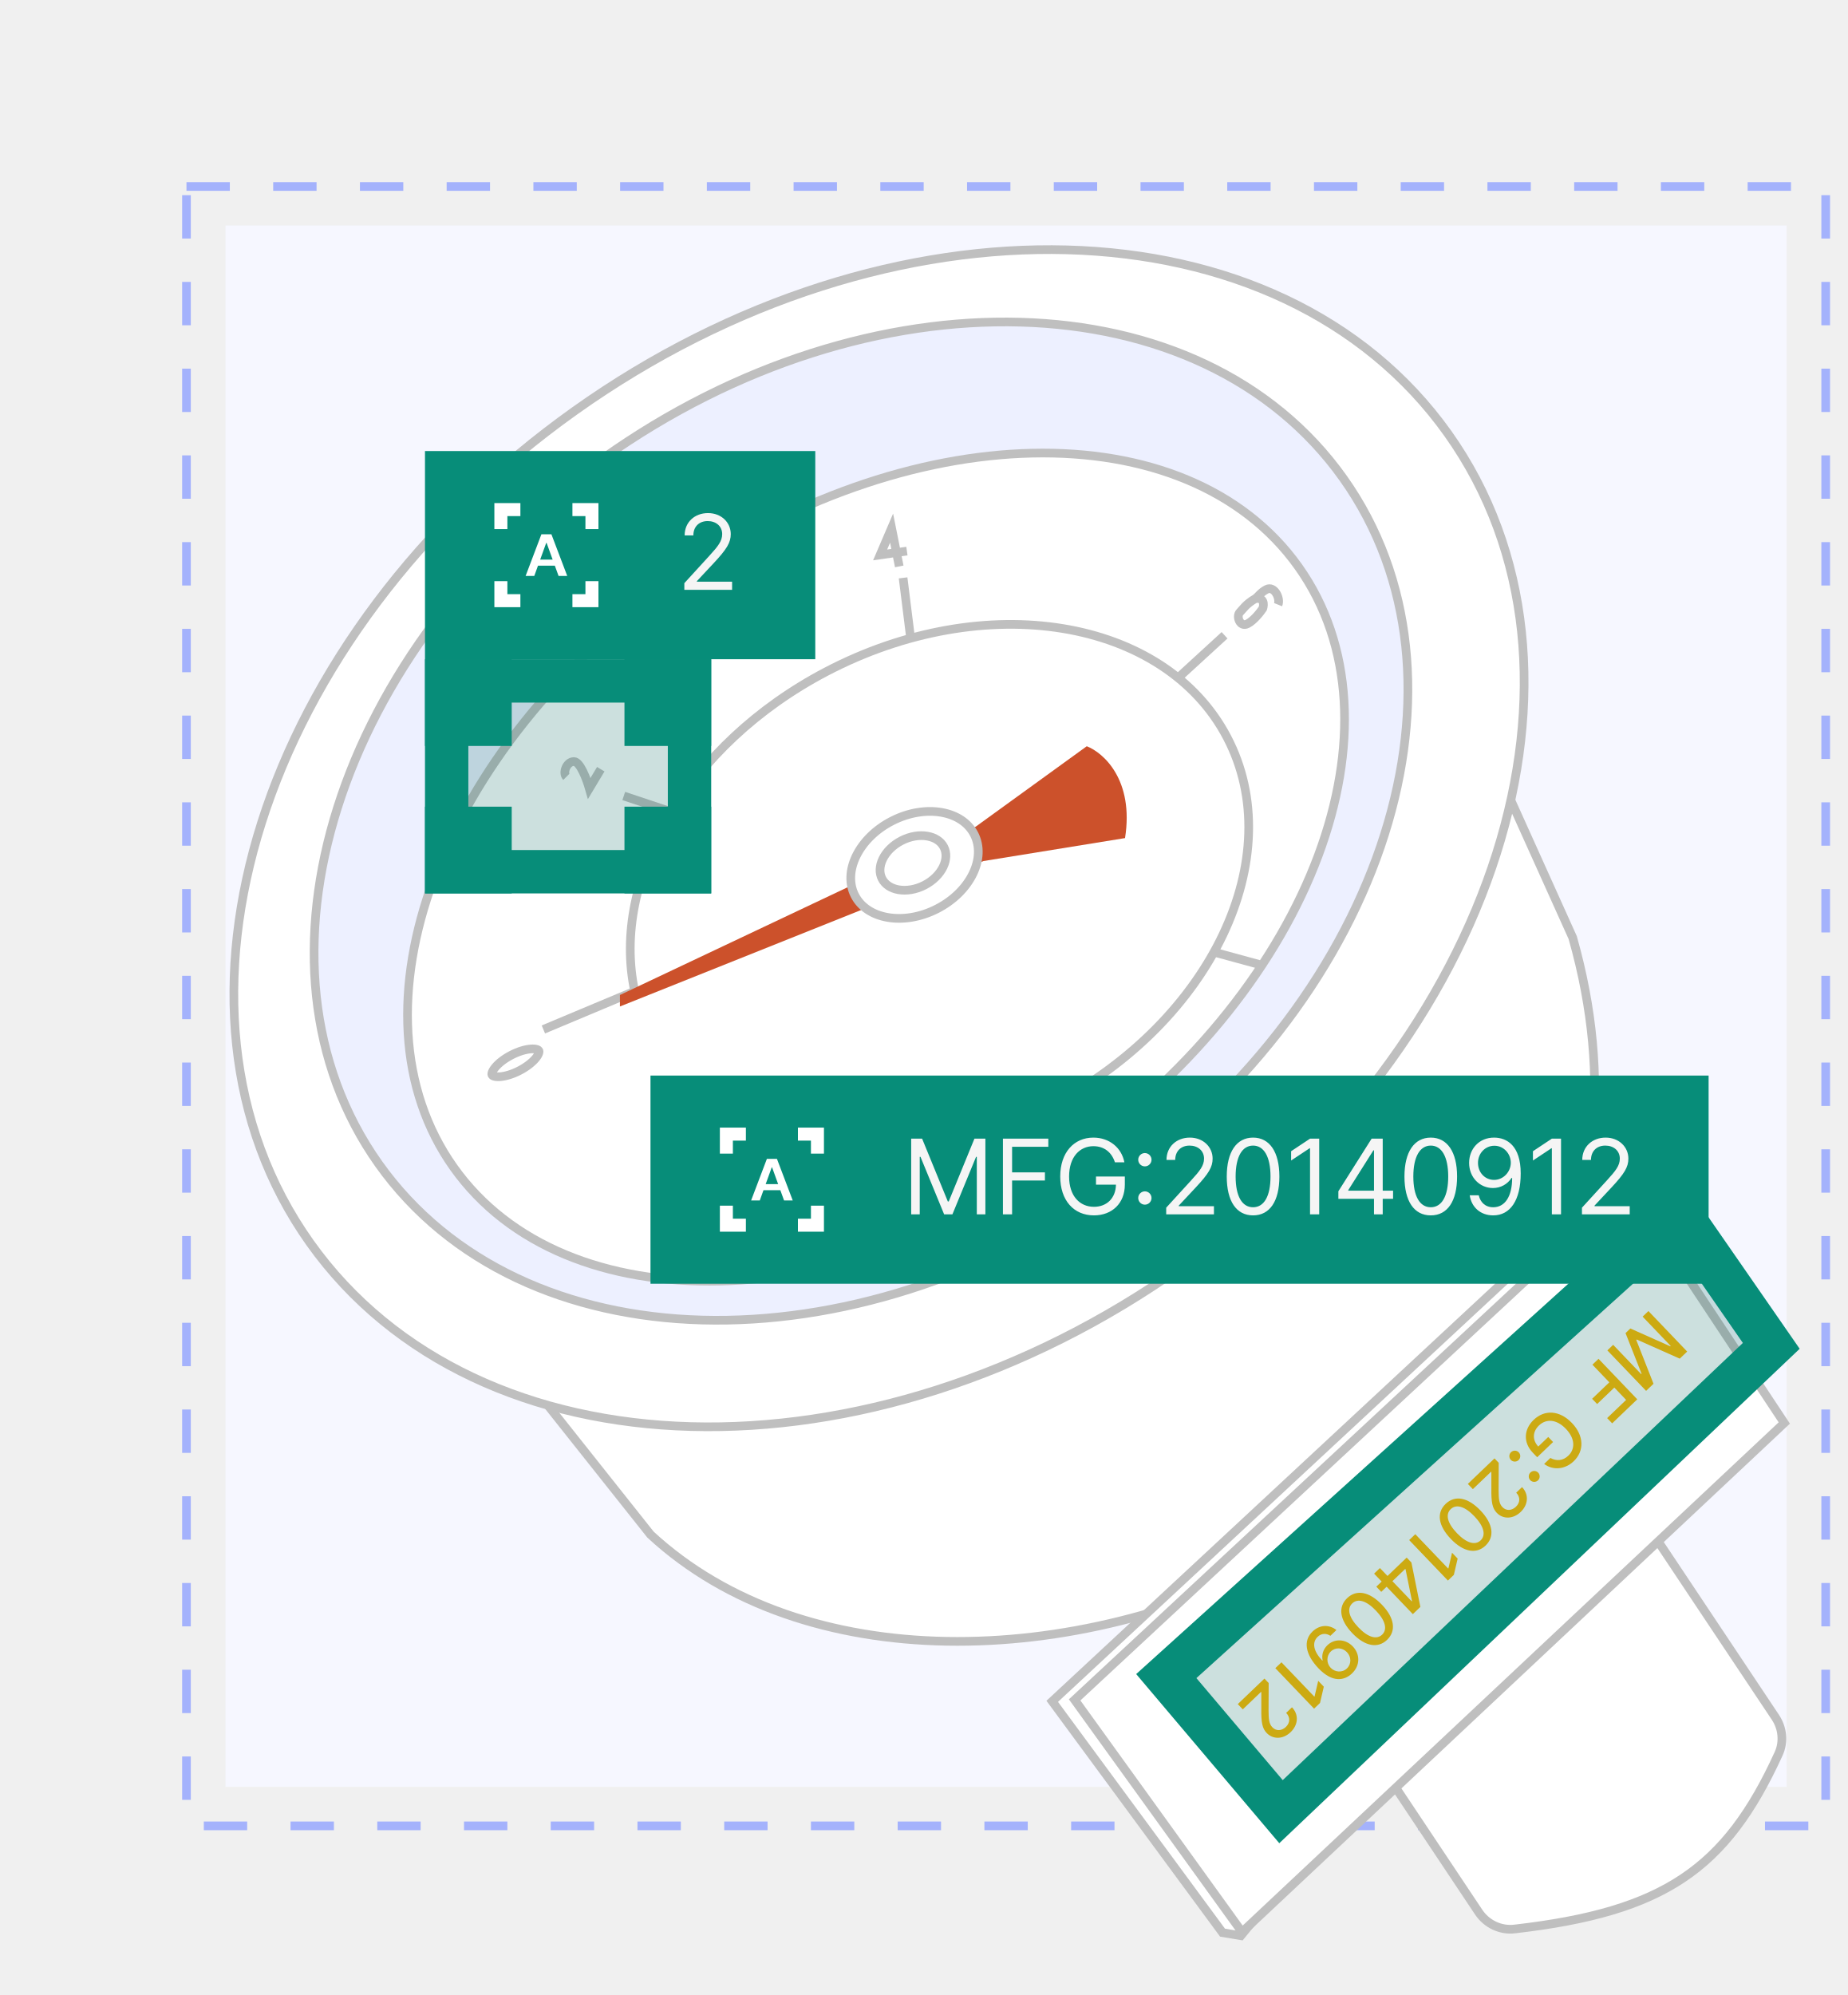
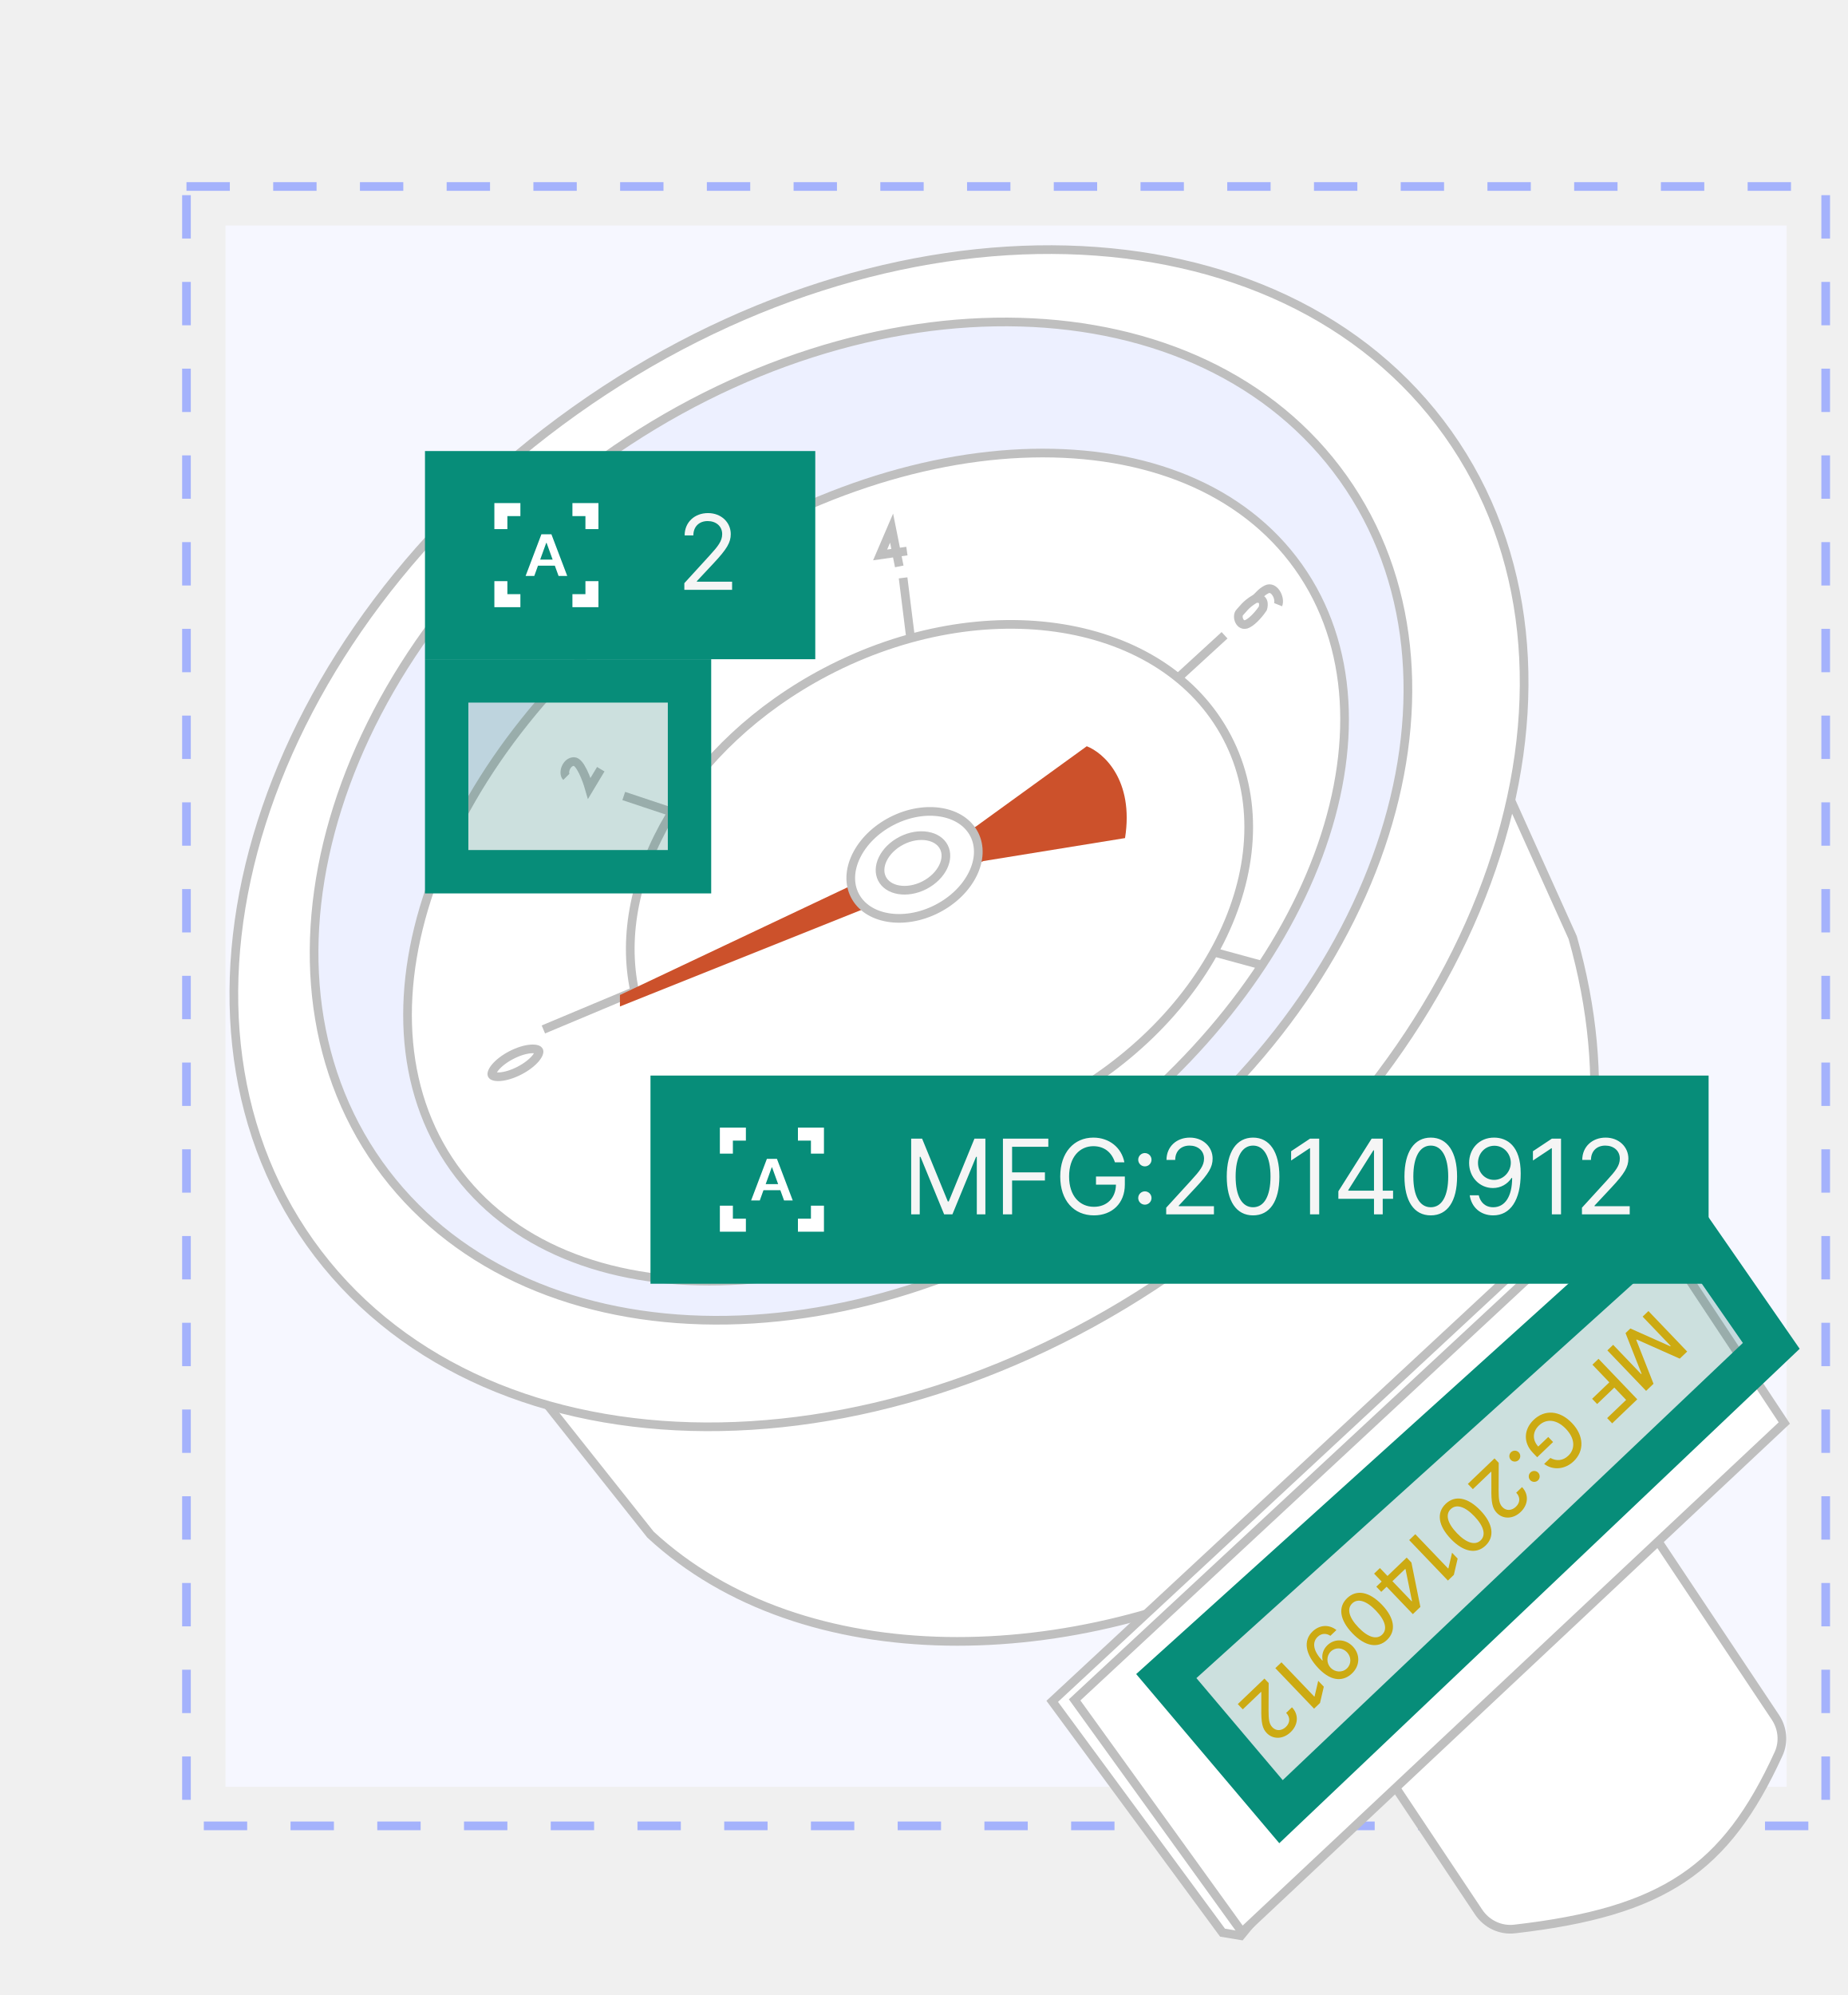
<svg xmlns="http://www.w3.org/2000/svg" width="213" height="230" viewBox="0 0 213 230" fill="none">
  <rect x="26" y="26" width="180" height="180" fill="#F6F7FF" />
  <rect x="21.5" y="21.5" width="189" height="189" stroke="#A4B2FC" stroke-dasharray="5 5" />
  <path d="M114.522 136.506L148.572 113.803L204.7 197.984C205.536 199.238 205.693 200.828 205.075 202.184C202.017 208.891 198.692 213.427 194.024 216.543C189.346 219.665 183.267 221.4 174.627 222.391C172.998 222.578 171.4 221.813 170.484 220.439L114.522 136.506Z" fill="white" stroke="#BFBFBF" />
  <path d="M181.331 108.095C200.038 174.098 110.298 209.57 75.002 176.922L63.09 161.921L167.213 76.769L181.331 108.095Z" fill="white" stroke="#BFBFBF" />
  <path d="M136.399 145.924C118.253 158.83 97.901 164.964 79.679 164.468C61.458 163.973 45.398 156.854 35.75 143.287C26.102 129.72 24.648 112.214 30.16 94.839C35.673 77.464 48.147 60.253 66.294 47.348C84.44 34.443 104.792 28.308 123.014 28.804C141.235 29.299 157.294 36.419 166.943 49.985C176.591 63.552 178.045 81.058 172.533 98.433C167.02 115.808 154.546 133.019 136.399 145.924Z" fill="white" stroke="#BFBFBF" />
  <path d="M129.014 136.483C113.629 147.424 96.373 152.616 80.922 152.185C65.472 151.754 51.859 145.705 43.677 134.201C35.495 122.696 34.25 107.852 38.914 93.116C43.578 78.38 54.146 63.783 69.53 52.842C84.914 41.901 102.171 36.71 117.622 37.141C133.072 37.572 146.684 43.62 154.866 55.125C163.048 66.63 164.294 81.474 159.63 96.209C154.966 110.946 144.398 125.542 129.014 136.483Z" fill="#EDF0FF" stroke="#BFBFBF" />
  <path d="M124.385 132.839C110.897 142.432 96.068 147.397 83.012 147.691C69.953 147.986 58.724 143.612 52.314 134.597C45.903 125.583 45.456 113.541 50.02 101.302C54.584 89.066 64.141 76.688 77.63 67.095C91.118 57.502 105.947 52.537 119.003 52.243C132.063 51.948 143.291 56.322 149.702 65.337C156.112 74.351 156.559 86.393 151.995 98.632C147.431 110.868 137.874 123.246 124.385 132.839Z" fill="white" stroke="#BFBFBF" />
  <path d="M62.65 118.684L73.175 114.272C70.39 101.309 79.271 85.82 95.246 77.445C113.559 67.845 134.259 71.229 141.481 85.005C148.703 98.78 139.712 117.731 121.398 127.331C118.04 129.092 114.602 130.416 111.181 131.319L113.388 137.214" stroke="#BFBFBF" />
  <path d="M105.007 73.68L104.125 66.621" stroke="#BFBFBF" />
  <path d="M77.212 93.534L71.918 91.769" stroke="#BFBFBF" />
  <path d="M135.895 78.093L141.189 73.24" stroke="#BFBFBF" />
  <path d="M140.305 109.859L145.158 111.183" stroke="#BFBFBF" />
  <path d="M125.303 86.033L112.508 95.298L71.477 114.711V116.035L113.39 99.269L129.715 96.622C130.774 89.916 127.215 86.769 125.303 86.033Z" fill="#CC512B" />
  <path d="M112.328 96.192C113.019 97.543 112.934 99.172 112.17 100.741C111.406 102.31 109.972 103.789 108.036 104.779C106.099 105.77 104.061 106.067 102.341 105.767C100.622 105.468 99.252 104.583 98.561 103.232C97.87 101.881 97.954 100.252 98.719 98.683C99.483 97.114 100.917 95.635 102.853 94.645C104.789 93.654 106.828 93.358 108.547 93.657C110.267 93.956 111.637 94.841 112.328 96.192Z" fill="white" stroke="#BFBFBF" />
  <path d="M108.829 97.662C109.168 98.324 109.136 99.139 108.741 99.949C108.346 100.76 107.599 101.535 106.579 102.057C105.559 102.578 104.493 102.73 103.605 102.576C102.717 102.421 102.037 101.97 101.699 101.308C101.36 100.646 101.392 99.832 101.787 99.021C102.182 98.211 102.929 97.436 103.949 96.914C104.969 96.392 106.035 96.24 106.923 96.395C107.811 96.549 108.491 97 108.829 97.662Z" fill="white" stroke="#BFBFBF" />
  <path d="M59.893 123.428C59.069 123.854 58.27 124.085 57.657 124.13C57.35 124.153 57.114 124.127 56.953 124.075C56.795 124.024 56.745 123.961 56.727 123.926C56.709 123.892 56.687 123.815 56.737 123.656C56.788 123.495 56.903 123.288 57.1 123.05C57.491 122.577 58.142 122.059 58.966 121.634C59.789 121.208 60.588 120.977 61.201 120.932C61.508 120.909 61.744 120.935 61.905 120.987C62.063 121.038 62.114 121.101 62.131 121.135C62.149 121.17 62.171 121.247 62.121 121.406C62.07 121.567 61.955 121.774 61.759 122.012C61.367 122.485 60.716 123.003 59.893 123.428Z" stroke="#BFBFBF" />
  <path d="M69.269 88.681L67.945 90.887C67.651 89.858 66.886 87.799 66.18 87.799C65.298 87.799 64.857 89.122 65.298 89.564" stroke="#BFBFBF" />
  <path d="M104.565 63.534L101.477 63.975L102.8 60.887L103.683 65.299" stroke="#BFBFBF" />
  <path d="M147.362 69.711C147.657 68.975 146.921 67.504 146.039 67.947C145.345 68.294 145.069 68.817 144.715 69.026M144.715 69.026C143.618 69.674 143.284 70.26 142.95 70.594C142.509 71.035 142.95 72.358 143.833 71.917C144.539 71.564 145.304 70.594 145.598 70.152C145.745 69.695 145.774 68.831 144.715 69.026Z" stroke="#BFBFBF" />
  <path d="M140.956 222.812L121.32 196.143L185.365 136.609L187.244 136.575L197.717 156.571L143.069 223.164L140.956 222.812Z" fill="white" stroke="#BFBFBF" />
  <path d="M143.206 222.747L123.904 195.976L187.631 136.739L205.726 164.054L143.206 222.747Z" fill="white" stroke="#BFBFBF" />
  <path d="M194.529 155.818L190.062 151.15L189.392 151.792L192.627 155.172L192.583 155.213L187.978 153.158L187.422 153.69L189.272 158.378L189.228 158.42L185.996 155.042L185.325 155.683L189.793 160.351L190.648 159.533L188.661 154.482L188.716 154.43L193.674 156.636L194.529 155.818Z" fill="#FFBB00" />
  <path d="M184.308 156.657L183.604 157.331L185.552 159.366L183.569 161.264L184.147 161.868L186.13 159.97L187.491 161.393L185.3 163.489L185.881 164.095L188.775 161.325L184.308 156.657Z" fill="#FFBB00" />
  <path d="M178.758 168.086L178.036 168.778C179.063 169.537 180.443 169.422 181.45 168.458C182.658 167.302 182.67 165.548 181.243 164.057C179.83 162.58 178.094 162.482 176.829 163.693C175.696 164.777 175.598 166.294 176.726 167.473L177.234 168.004L179.069 166.248L178.512 165.666L177.359 166.77C176.655 166.003 176.696 165.051 177.444 164.335C178.267 163.548 179.462 163.596 180.548 164.732C181.63 165.862 181.621 167.062 180.83 167.819C180.21 168.413 179.464 168.472 178.758 168.086Z" fill="#FFBB00" />
  <path d="M176.458 169.759C176.209 169.997 176.196 170.398 176.438 170.651C176.676 170.9 177.08 170.906 177.328 170.669C177.579 170.429 177.588 170.027 177.35 169.779C177.108 169.526 176.709 169.519 176.458 169.759ZM174.22 167.421C173.971 167.658 173.958 168.06 174.2 168.313C174.438 168.561 174.842 168.568 175.09 168.33C175.341 168.09 175.35 167.689 175.112 167.44C174.87 167.187 174.471 167.181 174.22 167.421Z" fill="#FFBB00" />
  <path d="M172.313 168.137L169.24 171.077L169.818 171.681L171.92 169.67L171.952 169.704L171.954 171.563C171.926 173.245 172.077 173.891 172.576 174.413C173.294 175.163 174.455 175.152 175.334 174.31C176.207 173.475 176.305 172.299 175.489 171.446L174.816 172.09C175.299 172.589 175.289 173.227 174.785 173.709C174.311 174.163 173.672 174.216 173.227 173.751C172.832 173.338 172.795 172.806 172.788 171.796L172.801 168.647L172.313 168.137Z" fill="#FFBB00" />
  <path d="M166.683 173.376C165.605 174.407 165.816 175.891 167.28 177.421C168.732 178.939 170.217 179.208 171.286 178.185C172.357 177.16 172.153 175.669 170.701 174.147C169.239 172.619 167.766 172.344 166.683 173.376ZM167.266 173.984C167.897 173.38 168.884 173.649 170.001 174.816C171.111 175.981 171.344 176.986 170.715 177.588C170.088 178.188 169.092 177.914 167.979 176.751C166.863 175.584 166.637 174.586 167.266 173.984Z" fill="#FFBB00" />
  <path d="M166.942 182.22L167.628 181.563L168.065 179.687L167.419 179.012L167 180.811L166.973 180.837L163.182 176.875L162.475 177.552L166.942 182.22Z" fill="#FFBB00" />
  <path d="M162.189 179.572L159.976 181.69L159.103 180.778L158.431 181.422L159.304 182.333L158.686 182.925L159.257 183.522L159.875 182.931L162.898 186.09L163.767 185.259L162.735 180.142L162.189 179.572ZM160.543 182.291L162.022 180.876L162.057 180.912L162.8 184.577L162.764 184.612L160.543 182.291Z" fill="#FFBB00" />
  <path d="M155.326 184.245C154.248 185.276 154.459 186.761 155.922 188.29C157.375 189.808 158.86 190.077 159.929 189.054C161 188.029 160.796 186.538 159.344 185.016C157.882 183.489 156.409 183.213 155.326 184.245ZM155.909 184.853C156.54 184.249 157.527 184.518 158.644 185.685C159.754 186.85 159.986 187.855 159.357 188.457C158.73 189.057 157.735 188.783 156.622 187.62C155.505 186.453 155.28 185.455 155.909 184.853Z" fill="#FFBB00" />
  <path d="M155.865 192.943C156.854 192.014 156.82 190.697 155.974 189.813C155.119 188.924 153.859 188.898 153.049 189.673C152.555 190.146 152.362 190.793 152.498 191.414L152.461 191.449C151.436 190.374 151.24 189.361 151.924 188.706C152.37 188.279 152.919 188.277 153.392 188.589L154.087 187.924C153.263 187.267 152.169 187.292 151.335 188.091C150.25 189.129 150.463 190.711 152.027 192.346C153.661 194.048 155.026 193.733 155.865 192.943ZM155.296 192.353C154.755 192.87 153.918 192.793 153.427 192.28C152.928 191.763 152.913 190.904 153.446 190.393C153.982 189.881 154.78 189.938 155.299 190.476C155.818 191.019 155.831 191.84 155.296 192.353Z" fill="#FFBB00" />
  <path d="M151.511 196.988L152.197 196.331L152.633 194.455L151.988 193.781L151.569 195.579L151.541 195.605L147.75 191.644L147.044 192.32L151.511 196.988Z" fill="#FFBB00" />
  <path d="M145.787 193.522L142.715 196.462L143.293 197.067L145.394 195.055L145.427 195.09L145.429 196.948C145.401 198.63 145.552 199.276 146.051 199.798C146.769 200.548 147.929 200.538 148.809 199.696C149.682 198.86 149.779 197.684 148.964 196.832L148.291 197.475C148.773 197.975 148.764 198.613 148.26 199.095C147.786 199.548 147.147 199.601 146.702 199.136C146.307 198.724 146.269 198.192 146.263 197.181L146.276 194.033L145.787 193.522Z" fill="#FFBB00" />
  <path d="M147.698 208.864L134.472 193.233L193.599 139.828L204.225 155.163L147.698 208.864Z" fill="#00665C" fill-opacity="0.2" stroke="#078D79" stroke-width="5" />
  <rect width="122" height="24" transform="translate(75 124)" fill="#078D79" />
  <path fill-rule="evenodd" clip-rule="evenodd" d="M92 142L93.5 142L95 142L95 140.5L95 139L93.5 139L93.5 140.5L92 140.5L92 142ZM95 133L95 131.5L95 130L93.5 130L92 130L92 131.5L93.5 131.5L93.5 133L95 133ZM83 140.5L83 139L84.5 139L84.5 140.5L86 140.5L86 142L84.5 142L83 142L83 140.5ZM86 130L84.5 130L83 130L83 131.5L83 133L84.5 133L84.5 131.5L86 131.5L86 130Z" fill="white" />
  <path d="M87.602 138.4L88.028 137.216H89.972L90.402 138.4H91.402L89.579 133.6H88.422L86.602 138.4H87.602ZM88.281 136.518L88.98 134.584H89.02L89.72 136.518H88.281Z" fill="white" />
  <path d="M105.057 131.273V140H106.045V133.369H106.131L108.858 140H109.812L112.54 133.369H112.625V140H113.614V131.273H112.352L109.386 138.517H109.284L106.318 131.273H105.057ZM115.637 140H116.693V136.097H120.478V135.159H116.693V132.21H120.87V131.273H115.637V140ZM128.549 134H129.64C129.317 132.312 127.902 131.153 126.061 131.153C123.824 131.153 122.243 132.875 122.243 135.636C122.243 138.398 123.811 140.119 126.129 140.119C128.209 140.119 129.692 138.734 129.692 136.574V135.636H126.368V136.574H128.669C128.639 138.142 127.608 139.131 126.129 139.131C124.51 139.131 123.265 137.903 123.265 135.636C123.265 133.369 124.51 132.142 126.061 132.142C127.322 132.142 128.179 132.854 128.549 134ZM132.002 138.884C132.424 138.884 132.769 138.538 132.769 138.116C132.769 137.695 132.424 137.349 132.002 137.349C131.58 137.349 131.235 137.695 131.235 138.116C131.235 138.538 131.58 138.884 132.002 138.884ZM132.002 134.469C132.424 134.469 132.769 134.124 132.769 133.702C132.769 133.28 132.424 132.935 132.002 132.935C131.58 132.935 131.235 133.28 131.235 133.702C131.235 134.124 131.58 134.469 132.002 134.469ZM134.461 140H139.966V139.062H135.91V138.994L137.87 136.898C139.37 135.291 139.813 134.541 139.813 133.574C139.813 132.227 138.722 131.153 137.188 131.153C135.658 131.153 134.495 132.193 134.495 133.727H135.501C135.501 132.734 136.144 132.074 137.154 132.074C138.1 132.074 138.824 132.653 138.824 133.574C138.824 134.379 138.351 134.976 137.341 136.08L134.461 139.233V140ZM144.477 140.119C146.403 140.119 147.511 138.487 147.511 135.636C147.511 132.807 146.386 131.153 144.477 131.153C142.568 131.153 141.443 132.807 141.443 135.636C141.443 138.487 142.551 140.119 144.477 140.119ZM144.477 139.182C143.207 139.182 142.466 137.908 142.466 135.636C142.466 133.369 143.216 132.074 144.477 132.074C145.738 132.074 146.488 133.369 146.488 135.636C146.488 137.908 145.747 139.182 144.477 139.182ZM152.103 131.273H151.046L148.864 132.722V133.795L150.995 132.381H151.046V140H152.103V131.273ZM154.312 138.21H158.42V140H159.426V138.21H160.619V137.273H159.426V131.273H158.147L154.312 137.341V138.21ZM158.42 137.273H155.454V137.205L158.352 132.619H158.42V137.273ZM164.966 140.119C166.893 140.119 168 138.487 168 135.636C168 132.807 166.875 131.153 164.966 131.153C163.057 131.153 161.932 132.807 161.932 135.636C161.932 138.487 163.04 140.119 164.966 140.119ZM164.966 139.182C163.696 139.182 162.955 137.908 162.955 135.636C162.955 133.369 163.705 132.074 164.966 132.074C166.228 132.074 166.978 133.369 166.978 135.636C166.978 137.908 166.236 139.182 164.966 139.182ZM172.302 131.153C170.529 131.132 169.387 132.466 169.387 134.068C169.387 135.756 170.632 136.966 172.132 136.966C173.035 136.966 173.802 136.523 174.279 135.807H174.348C174.348 137.955 173.512 139.182 172.166 139.182C171.245 139.182 170.683 138.602 170.495 137.801H169.456C169.66 139.182 170.7 140.119 172.166 140.119C174.126 140.119 175.336 138.381 175.336 135.278C175.336 132.074 173.734 131.17 172.302 131.153ZM172.302 132.091C173.393 132.091 174.194 133.028 174.194 134.051C174.194 135.091 173.342 136.028 172.268 136.028C171.194 136.028 170.41 135.159 170.41 134.068C170.41 132.977 171.228 132.091 172.302 132.091ZM179.984 131.273H178.927L176.746 132.722V133.795L178.876 132.381H178.927V140H179.984V131.273ZM182.398 140H187.904V139.062H183.847V138.994L185.807 136.898C187.307 135.291 187.75 134.541 187.75 133.574C187.75 132.227 186.66 131.153 185.125 131.153C183.596 131.153 182.432 132.193 182.432 133.727H183.438C183.438 132.734 184.081 132.074 185.091 132.074C186.037 132.074 186.762 132.653 186.762 133.574C186.762 134.379 186.289 134.976 185.279 136.08L182.398 139.233V140Z" fill="#F5F5F5" />
  <path d="M51.5 78.5H79.5V100.5H51.5V78.5Z" fill="#00665C" fill-opacity="0.2" stroke="#078D79" stroke-width="5" />
-   <rect x="49" y="76" width="10" height="10" fill="#078D79" />
-   <rect x="49" y="93" width="10" height="10" fill="#078D79" />
-   <rect x="72" y="76" width="10" height="10" fill="#078D79" />
-   <rect x="72" y="93" width="10" height="10" fill="#078D79" />
  <rect width="45" height="24" transform="translate(49 52)" fill="#078D79" />
  <path fill-rule="evenodd" clip-rule="evenodd" d="M66 70L67.5 70L69 70L69 68.5L69 67L67.5 67L67.5 68.5L66 68.5L66 70ZM69 61L69 59.5L69 58L67.5 58L66 58L66 59.5L67.5 59.5L67.5 61L69 61ZM57 68.5L57 67L58.5 67L58.5 68.5L60 68.5L60 70L58.5 70L57 70L57 68.5ZM60 58L58.5 58L57 58L57 59.5L57 61L58.5 61L58.5 59.5L60 59.5L60 58Z" fill="white" />
  <path d="M61.602 66.4L62.028 65.216H63.972L64.402 66.4H65.402L63.578 61.6H62.422L60.602 66.4H61.602ZM62.281 64.518L62.98 62.584H63.02L63.72 64.518H62.281Z" fill="white" />
  <path d="M78.903 68H84.409V67.062H80.352V66.994L82.312 64.898C83.812 63.291 84.256 62.541 84.256 61.574C84.256 60.227 83.165 59.153 81.631 59.153C80.101 59.153 78.938 60.193 78.938 61.727H79.943C79.943 60.734 80.587 60.074 81.597 60.074C82.543 60.074 83.267 60.653 83.267 61.574C83.267 62.379 82.794 62.976 81.784 64.079L78.903 67.233V68Z" fill="#F5F5F5" />
</svg>
